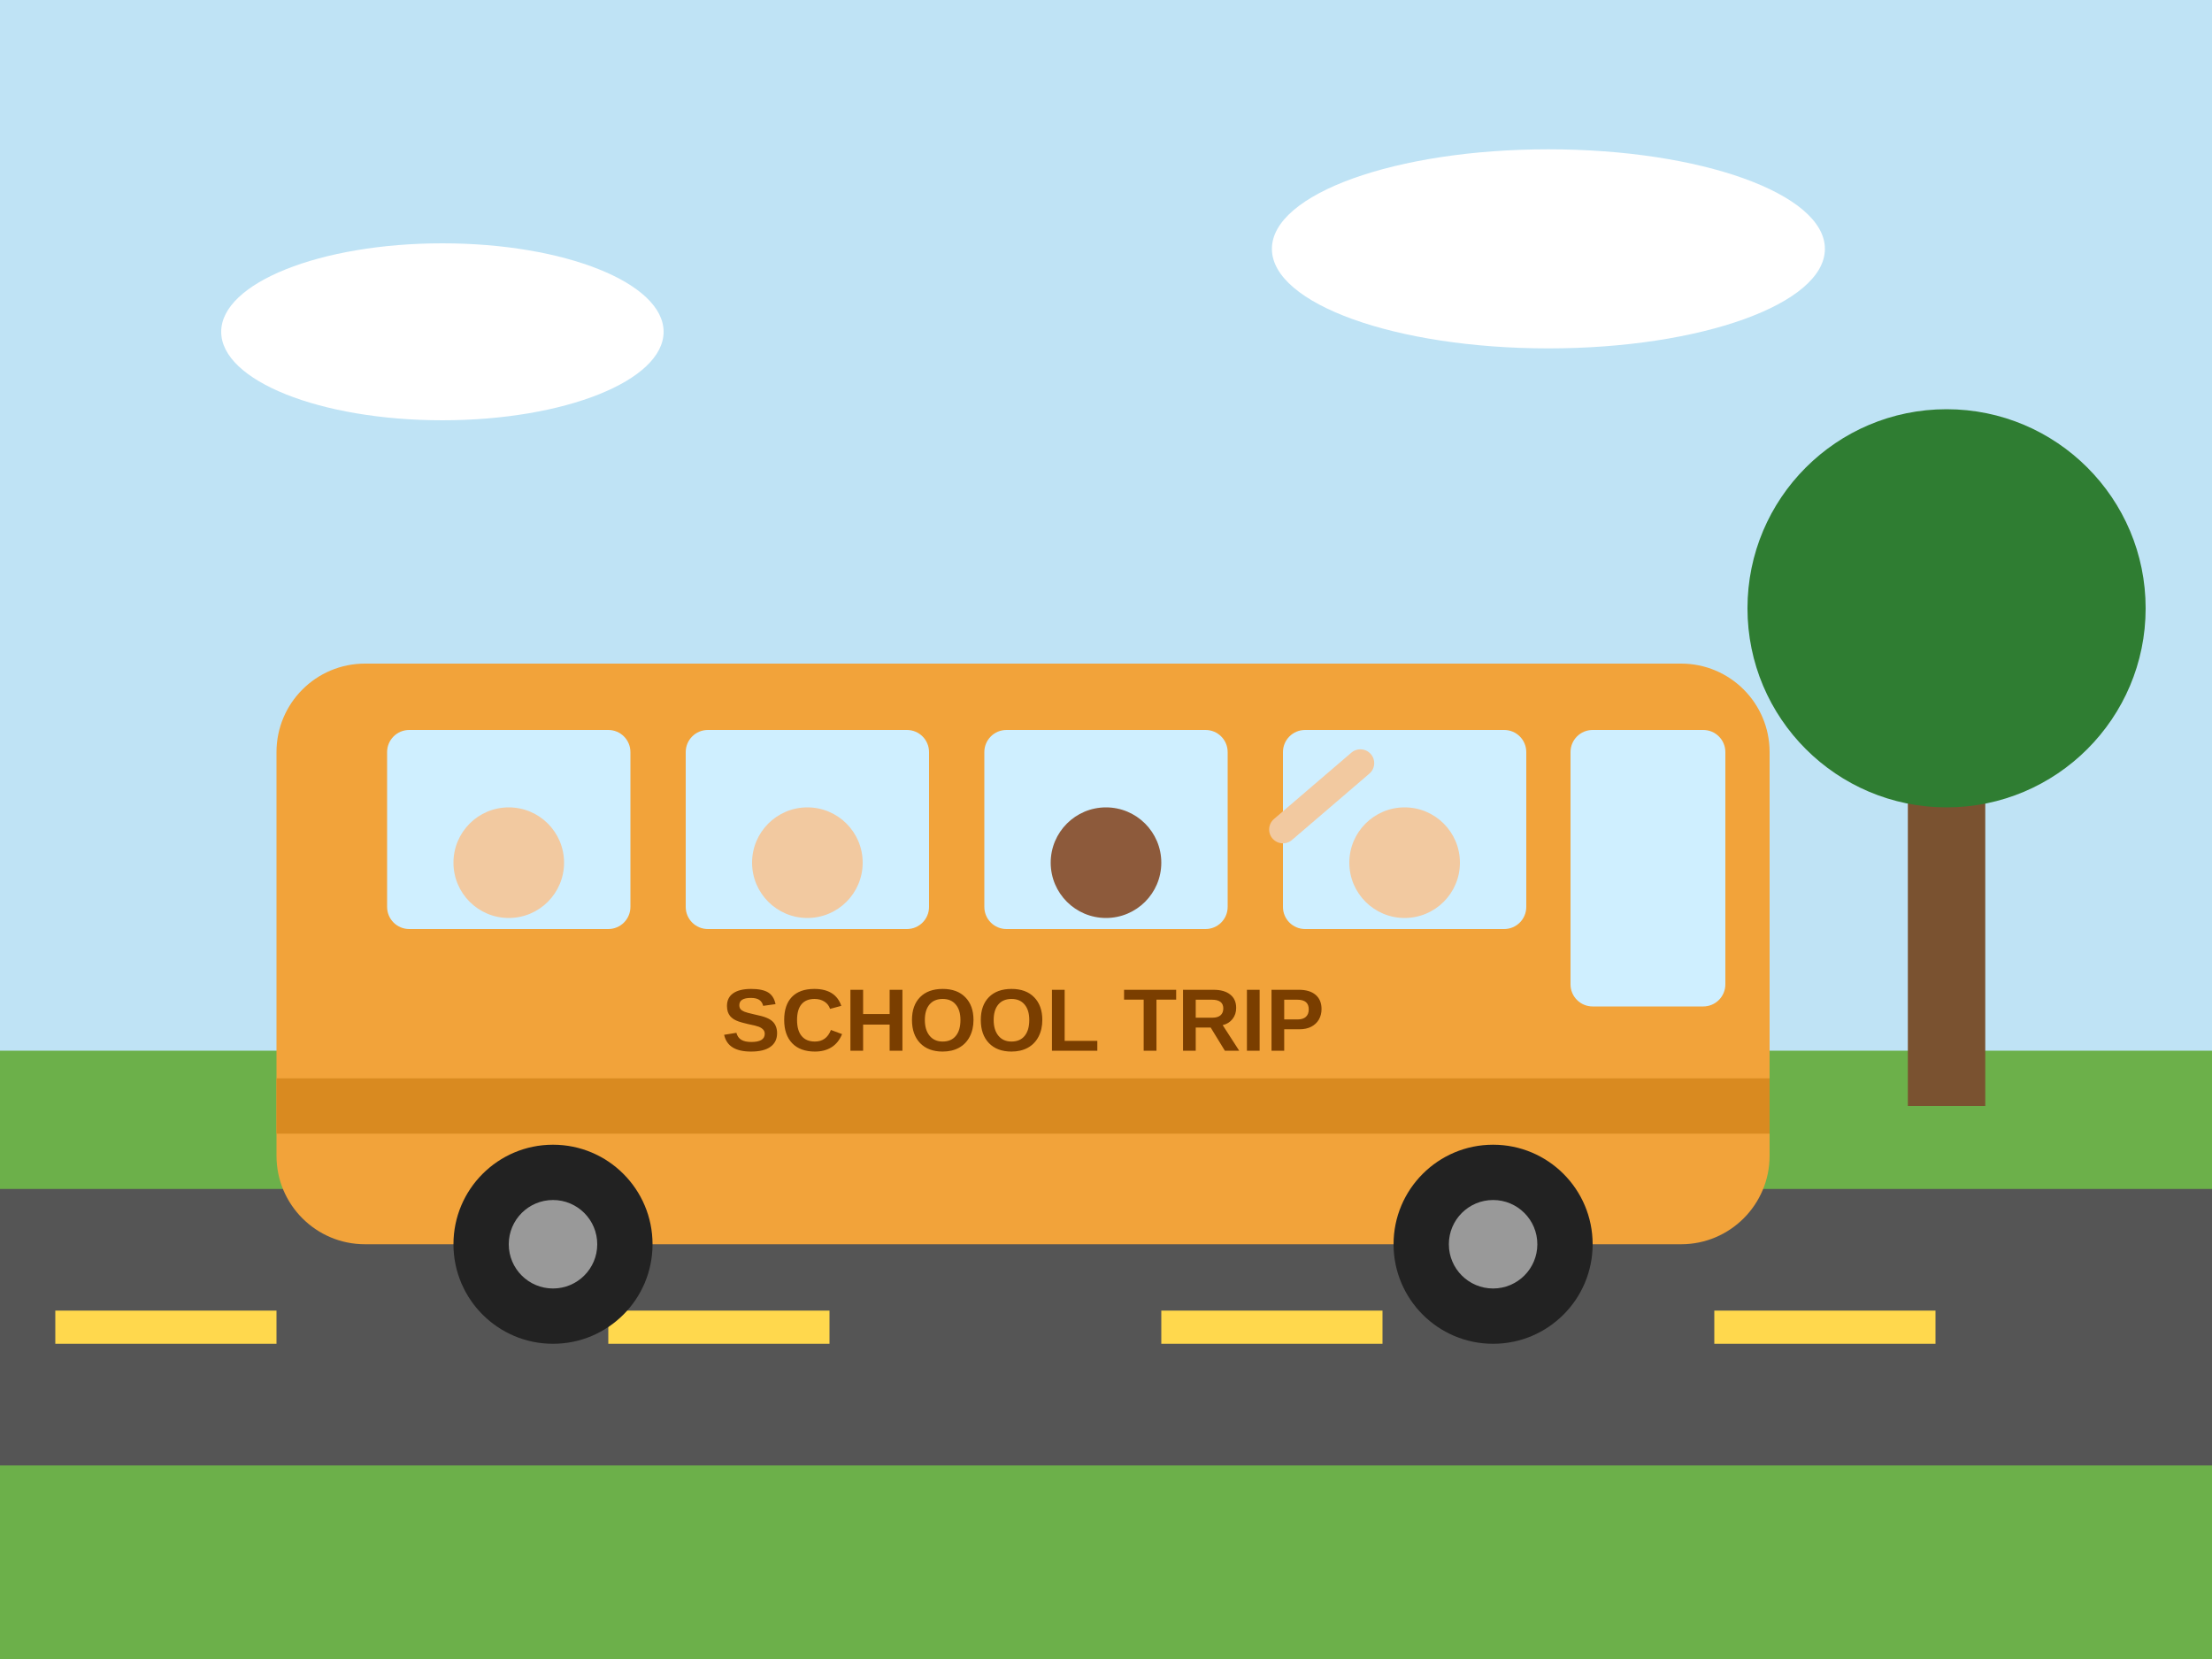
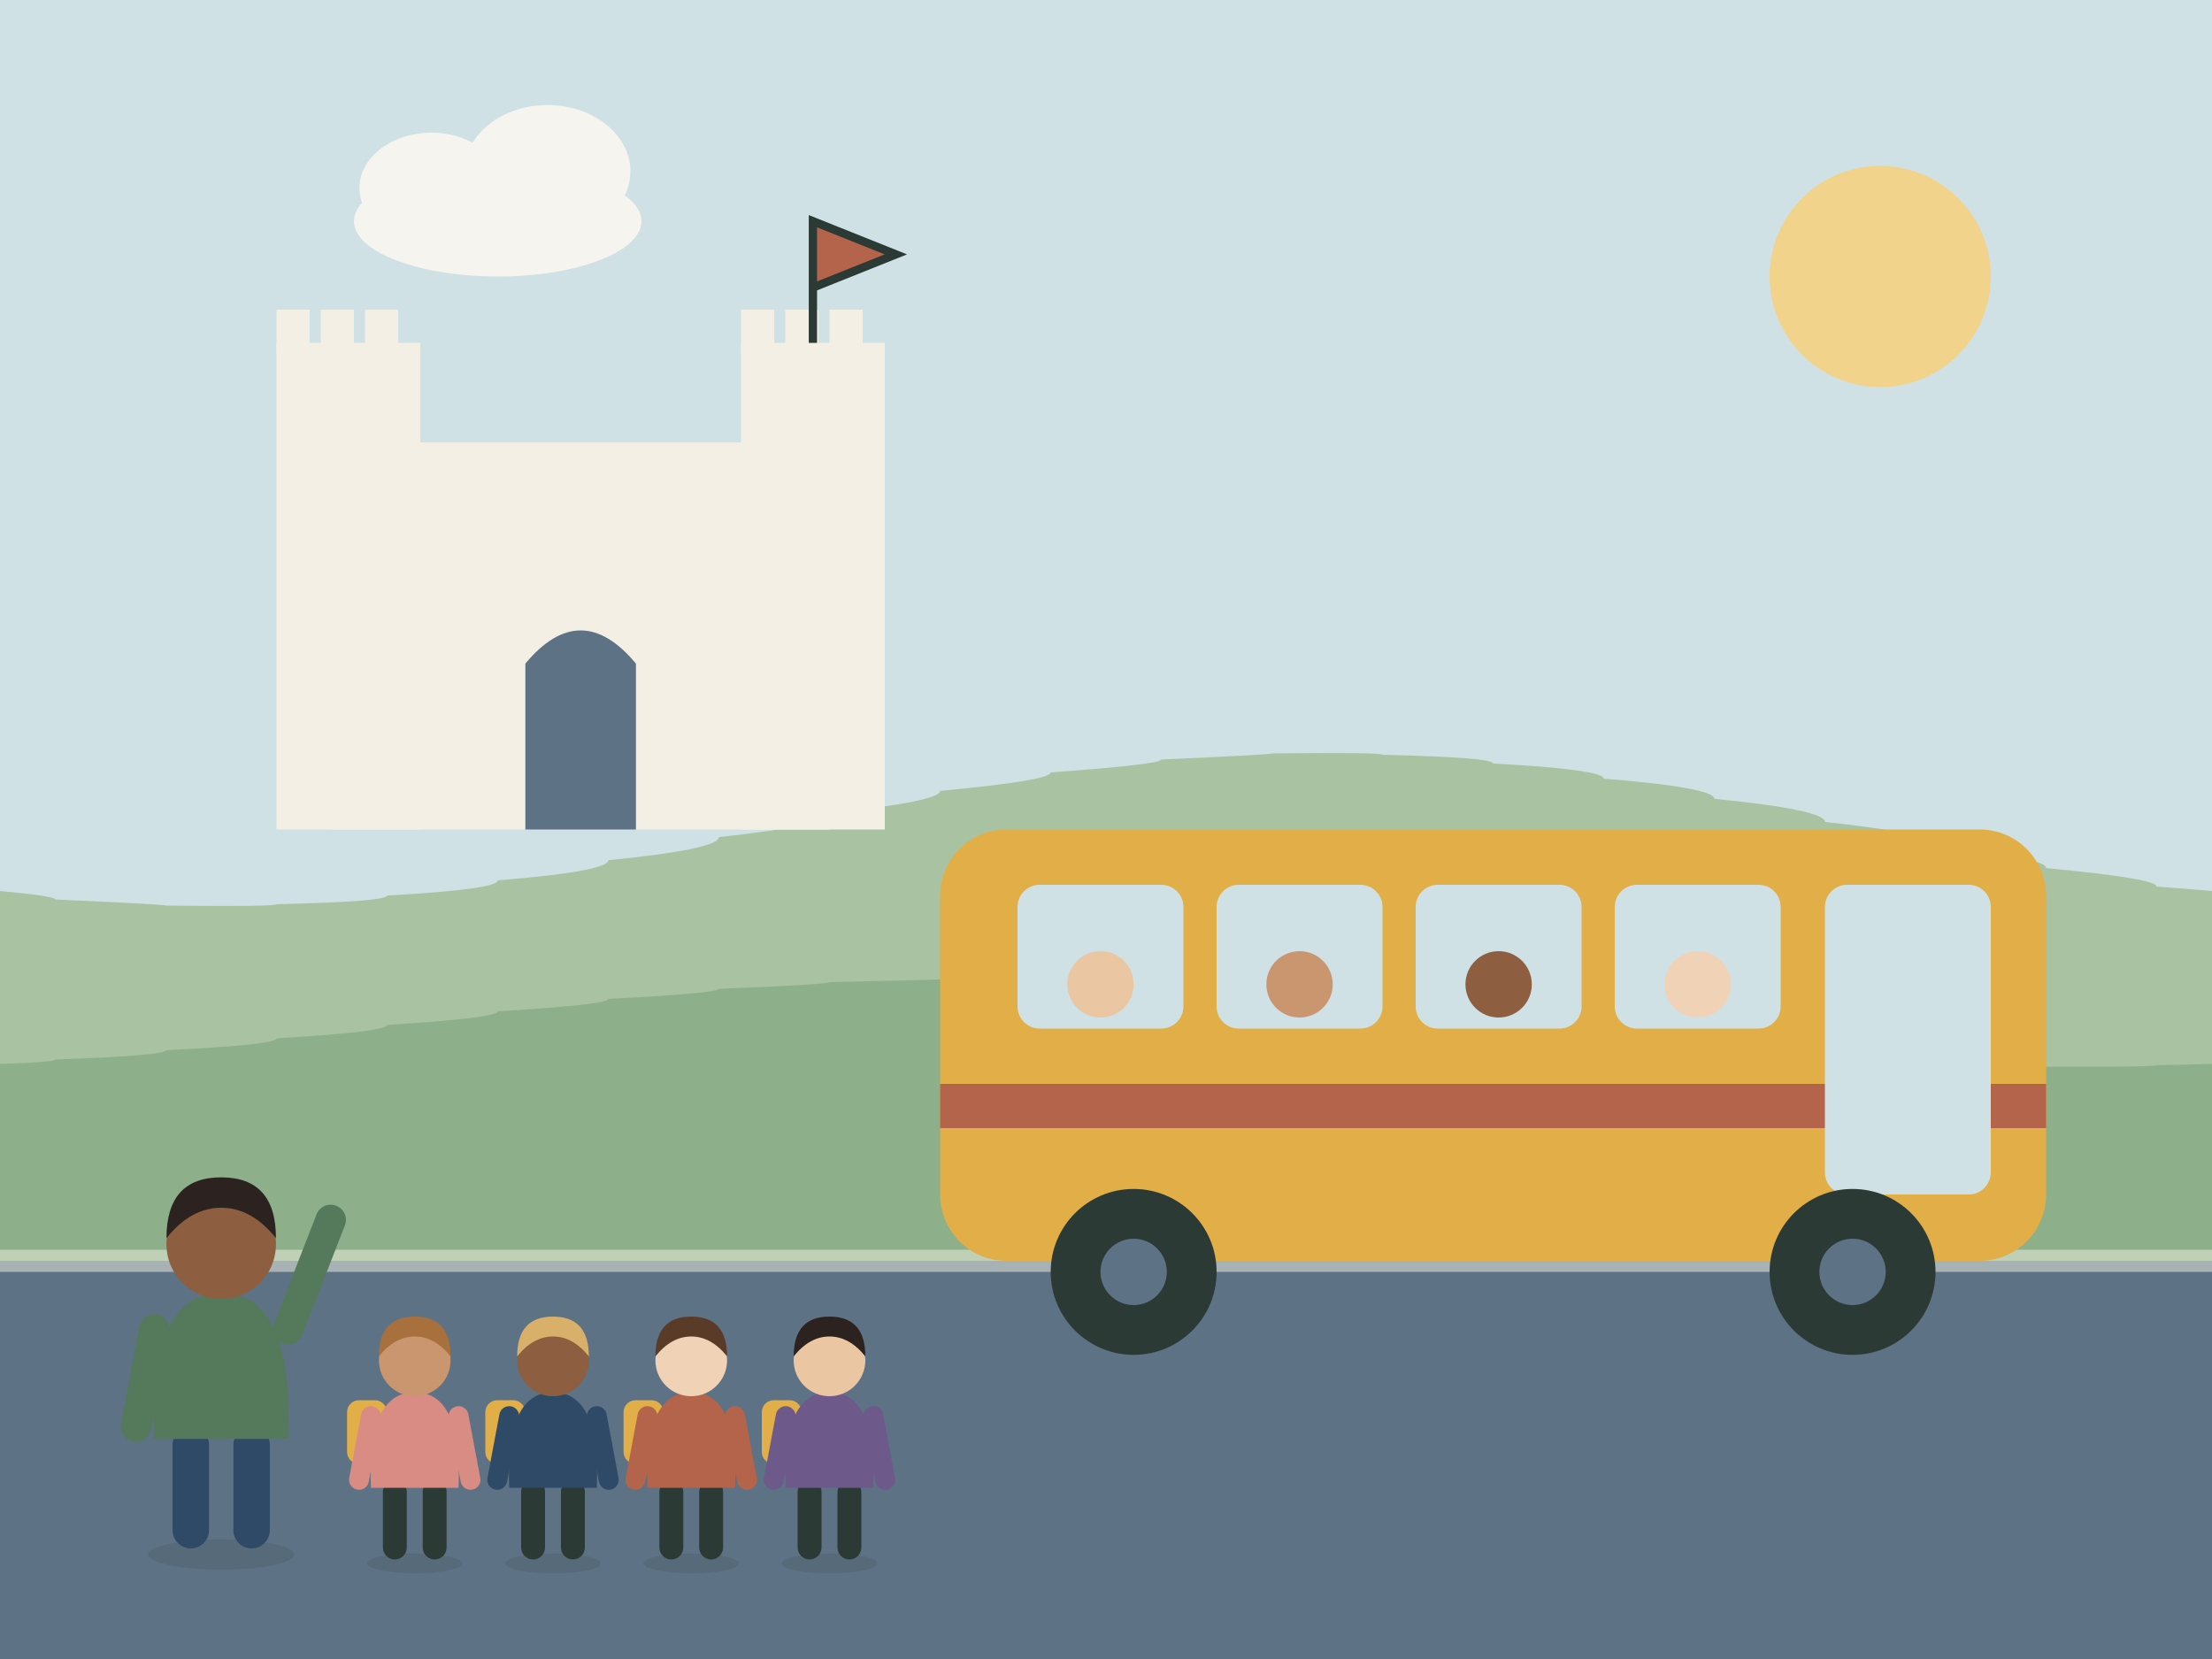
<svg xmlns="http://www.w3.org/2000/svg" viewBox="0 0 400 300">
-   <rect width="400" height="300" fill="#BFE3F5" />
-   <ellipse cx="80" cy="60" rx="40" ry="16" fill="white" />
-   <ellipse cx="280" cy="45" rx="50" ry="18" fill="white" />
-   <rect y="190" width="400" height="110" fill="#6CB04A" />
-   <rect y="215" width="400" height="50" fill="#555" />
-   <g fill="#FFD84D">
-     <rect x="10" y="237" width="40" height="6" />
-     <rect x="110" y="237" width="40" height="6" />
-     <rect x="210" y="237" width="40" height="6" />
-     <rect x="310" y="237" width="40" height="6" />
+   <rect width="400" height="300" fill="#CFE1E4" />
+   <circle cx="340" cy="50" r="20" fill="#F2D38B" />
+   <g transform="translate(90 40) scale(1)" fill="#F6F4EE">
+     <ellipse cx="0" cy="0" rx="26" ry="10" />
+     <ellipse cx="-12" cy="-6" rx="13" ry="10" />
+     <ellipse cx="9" cy="-9" rx="15" ry="12" />
  </g>
-   <g>
-     <rect x="345" y="120" width="14" height="80" fill="#7A5230" />
-     <circle cx="352" cy="110" r="36" fill="#2F7D32" />
+   <path d="M-20 158.867 Q-10 158.867 -10 160.324 Q10 161.781 10 162.661 Q30 163.541 30 163.759 Q50 163.977 50 163.51 Q70 163.044 70 161.939 Q90 160.834 90 159.199 Q110 157.564 110 155.559 Q130 153.554 130 151.374 Q150 149.195 150 147.055 Q170 144.915 170 143.024 Q190 141.133 190 139.676 Q210 138.219 210 137.339 Q230 136.459 230 136.241 Q250 136.023 250 136.49 Q270 136.956 270 138.061 Q290 139.166 290 140.801 Q310 142.436 310 144.441 Q330 146.446 330 148.626 Q350 150.805 350 152.945 Q370 155.085 370 156.976 Q390 158.867 390 160.324 Q410 161.781 410 162.661 L420 300 L-20 300 Z" fill="#A9C3A2" />
+   <g fill="#F4EFE4">
+     <rect x="60" y="80" width="90" height="70" />
+     <rect x="50" y="62" width="26" height="88" />
+     <rect x="134" y="62" width="26" height="88" />
+     <rect x="50" y="56" width="6" height="8" />
+     <rect x="58" y="56" width="6" height="8" />
+     <rect x="66" y="56" width="6" height="8" />
+     <rect x="134" y="56" width="6" height="8" />
+     <rect x="142" y="56" width="6" height="8" />
+     <rect x="150" y="56" width="6" height="8" />
  </g>
-   <rect x="50" y="120" width="270" height="105" rx="16" fill="#F2A33A" />
-   <rect x="50" y="195" width="270" height="10" fill="#D98A20" />
-   <text x="185" y="190" text-anchor="middle" font-family="Arial, sans-serif" font-weight="bold" font-size="16" fill="#7A3E00">SCHOOL TRIP</text>
-   <g fill="#CFEFFF">
-     <rect x="70" y="132" width="44" height="36" rx="4" />
-     <rect x="124" y="132" width="44" height="36" rx="4" />
-     <rect x="178" y="132" width="44" height="36" rx="4" />
-     <rect x="232" y="132" width="44" height="36" rx="4" />
+   <path d="M95 150 V120 Q105 108 115 120 V150 Z" fill="#5D7285" />
+   <path d="M147 62 V40 L162 46 L147 52" fill="#B4644B" stroke="#2B3A34" stroke-width="1.5" />
+   <path d="M-20 192.947 Q-10 192.947 -10 192.611 Q10 192.274 10 191.582 Q30 190.89 30 189.909 Q50 188.928 50 187.755 Q70 186.582 70 185.332 Q90 184.082 90 182.876 Q110 181.671 110 180.628 Q130 179.586 130 178.808 Q150 178.031 150 177.594 Q170 177.158 170 177.105 Q190 177.053 190 177.389 Q210 177.726 210 178.418 Q230 179.11 230 180.091 Q250 181.072 250 182.245 Q270 183.418 270 184.668 Q290 185.918 290 187.124 Q310 188.329 310 189.372 Q330 190.414 330 191.192 Q350 191.969 350 192.406 Q370 192.842 370 192.895 Q390 192.947 390 192.611 Q410 192.274 410 191.582 L420 300 L-20 300 Z" fill="#8DB08A" />
+   <rect y="228" width="400" height="72" fill="#5D7285" />
+   <rect y="226" width="400" height="4" fill="#F4EFE4" opacity="0.5" />
+   <rect x="170" y="150" width="200" height="78" rx="12" fill="#E1AE48" />
+   <rect x="170" y="196" width="200" height="8" fill="#B4644B" />
+   <rect x="184" y="160" width="30" height="26" rx="4" fill="#CFE1E4" />
+   <circle cx="199" cy="178" r="6" fill="#EBC6A3" />
+   <rect x="220" y="160" width="30" height="26" rx="4" fill="#CFE1E4" />
+   <circle cx="235" cy="178" r="6" fill="#C99670" />
+   <rect x="256" y="160" width="30" height="26" rx="4" fill="#CFE1E4" />
+   <circle cx="271" cy="178" r="6" fill="#8E5E40" />
+   <rect x="292" y="160" width="30" height="26" rx="4" fill="#CFE1E4" />
+   <circle cx="307" cy="178" r="6" fill="#F0D2B6" />
+   <rect x="330" y="160" width="30" height="56" rx="4" fill="#CFE1E4" />
+   <circle cx="205" cy="230" r="15" fill="#2B3A34" />
+   <circle cx="205" cy="230" r="6" fill="#5D7285" />
+   <circle cx="335" cy="230" r="15" fill="#2B3A34" />
+   <circle cx="335" cy="230" r="6" fill="#5D7285" />
+   <g transform="translate(40 280) scale(1.1)">
+     <ellipse cx="0" cy="1" rx="12" ry="2.5" fill="rgba(43,58,52,0.14)" />
+     <rect x="-8" y="-20" width="6" height="20" rx="3" fill="#2F4A66" />
+     <rect x="2" y="-20" width="6" height="20" rx="3" fill="#2F4A66" />
+     <path d="M-11 -36 L-14 -20 M11 -36 L18 -54" stroke="#557A5B" stroke-width="5" stroke-linecap="round" />
+     <path d="M-11 -18 Q-12 -42 0 -42 Q12 -42 11 -18 Z" fill="#557A5B" />
+     <circle cx="0" cy="-50" r="9" fill="#8E5E40" />
+     <path d="M-9 -51 Q-9 -61 0 -61 Q9 -61 9 -51 Q5 -56 0 -56 Q-5 -56 -9 -51 Z" fill="#2C2320" />
  </g>
-   <rect x="284" y="132" width="28" height="50" rx="4" fill="#CFEFFF" />
-   <g fill="#F2C9A0">
-     <circle cx="92" cy="156" r="10" />
-     <circle cx="146" cy="156" r="10" />
-     <circle cx="254" cy="156" r="10" />
+   <g transform="translate(75 282) scale(0.72)">
+     <ellipse cx="0" cy="1" rx="12" ry="2.5" fill="rgba(43,58,52,0.14)" />
+     <rect x="-8" y="-20" width="6" height="20" rx="3" fill="#2B3A34" />
+     <rect x="2" y="-20" width="6" height="20" rx="3" fill="#2B3A34" />
+     <rect x="-17" y="-40" width="10" height="16" rx="3" fill="#E1AE48" />
+     <path d="M-11 -36 L-14 -20 M11 -36 L14 -20" stroke="#D98C84" stroke-width="5" stroke-linecap="round" />
+     <path d="M-11 -18 Q-12 -42 0 -42 Q12 -42 11 -18 Z" fill="#D98C84" />
+     <circle cx="0" cy="-50" r="9" fill="#C99670" />
+     <path d="M-9 -51 Q-9 -61 0 -61 Q9 -61 9 -51 Q5 -56 0 -56 Q-5 -56 -9 -51 Z" fill="#A8703C" />
  </g>
-   <g fill="#8D5A3B">
-     <circle cx="200" cy="156" r="10" />
+   <g transform="translate(100 282) scale(0.72)">
+     <ellipse cx="0" cy="1" rx="12" ry="2.5" fill="rgba(43,58,52,0.14)" />
+     <rect x="-8" y="-20" width="6" height="20" rx="3" fill="#2B3A34" />
+     <rect x="2" y="-20" width="6" height="20" rx="3" fill="#2B3A34" />
+     <rect x="-17" y="-40" width="10" height="16" rx="3" fill="#E1AE48" />
+     <path d="M-11 -36 L-14 -20 M11 -36 L14 -20" stroke="#2F4A66" stroke-width="5" stroke-linecap="round" />
+     <path d="M-11 -18 Q-12 -42 0 -42 Q12 -42 11 -18 Z" fill="#2F4A66" />
+     <circle cx="0" cy="-50" r="9" fill="#8E5E40" />
+     <path d="M-9 -51 Q-9 -61 0 -61 Q9 -61 9 -51 Q5 -56 0 -56 Q-5 -56 -9 -51 Z" fill="#D9B06A" />
  </g>
-   <path d="M232 150 l14 -12" stroke="#F2C9A0" stroke-width="5" stroke-linecap="round" />
-   <g fill="#222">
-     <circle cx="100" cy="225" r="18" />
-     <circle cx="270" cy="225" r="18" />
+   <g transform="translate(125 282) scale(0.72)">
+     <ellipse cx="0" cy="1" rx="12" ry="2.5" fill="rgba(43,58,52,0.14)" />
+     <rect x="-8" y="-20" width="6" height="20" rx="3" fill="#2B3A34" />
+     <rect x="2" y="-20" width="6" height="20" rx="3" fill="#2B3A34" />
+     <rect x="-17" y="-40" width="10" height="16" rx="3" fill="#E1AE48" />
+     <path d="M-11 -36 L-14 -20 M11 -36 L14 -20" stroke="#B4644B" stroke-width="5" stroke-linecap="round" />
+     <path d="M-11 -18 Q-12 -42 0 -42 Q12 -42 11 -18 Z" fill="#B4644B" />
+     <circle cx="0" cy="-50" r="9" fill="#F0D2B6" />
+     <path d="M-9 -51 Q-9 -61 0 -61 Q9 -61 9 -51 Q5 -56 0 -56 Q-5 -56 -9 -51 Z" fill="#5A3B28" />
  </g>
-   <g fill="#999">
-     <circle cx="100" cy="225" r="8" />
-     <circle cx="270" cy="225" r="8" />
+   <g transform="translate(150 282) scale(0.72)">
+     <ellipse cx="0" cy="1" rx="12" ry="2.5" fill="rgba(43,58,52,0.14)" />
+     <rect x="-8" y="-20" width="6" height="20" rx="3" fill="#2B3A34" />
+     <rect x="2" y="-20" width="6" height="20" rx="3" fill="#2B3A34" />
+     <rect x="-17" y="-40" width="10" height="16" rx="3" fill="#E1AE48" />
+     <path d="M-11 -36 L-14 -20 M11 -36 L14 -20" stroke="#6E5A8A" stroke-width="5" stroke-linecap="round" />
+     <path d="M-11 -18 Q-12 -42 0 -42 Q12 -42 11 -18 Z" fill="#6E5A8A" />
+     <circle cx="0" cy="-50" r="9" fill="#EBC6A3" />
+     <path d="M-9 -51 Q-9 -61 0 -61 Q9 -61 9 -51 Q5 -56 0 -56 Q-5 -56 -9 -51 Z" fill="#2C2320" />
  </g>
</svg>
